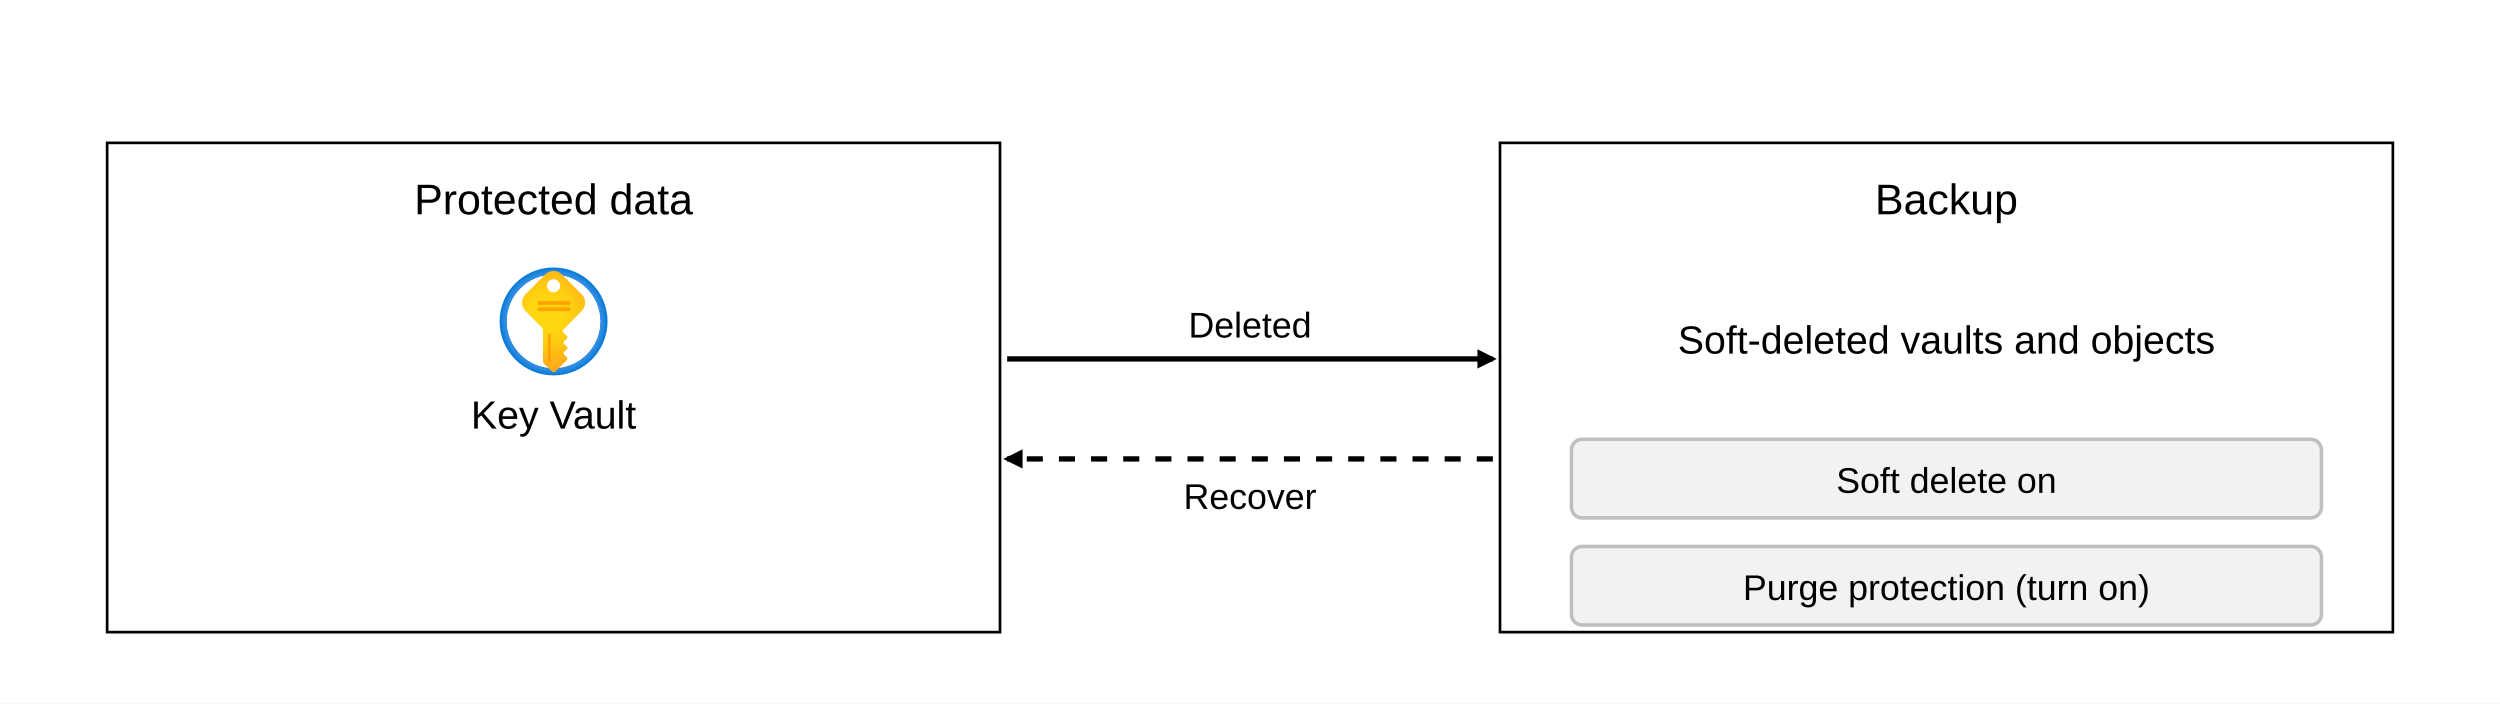
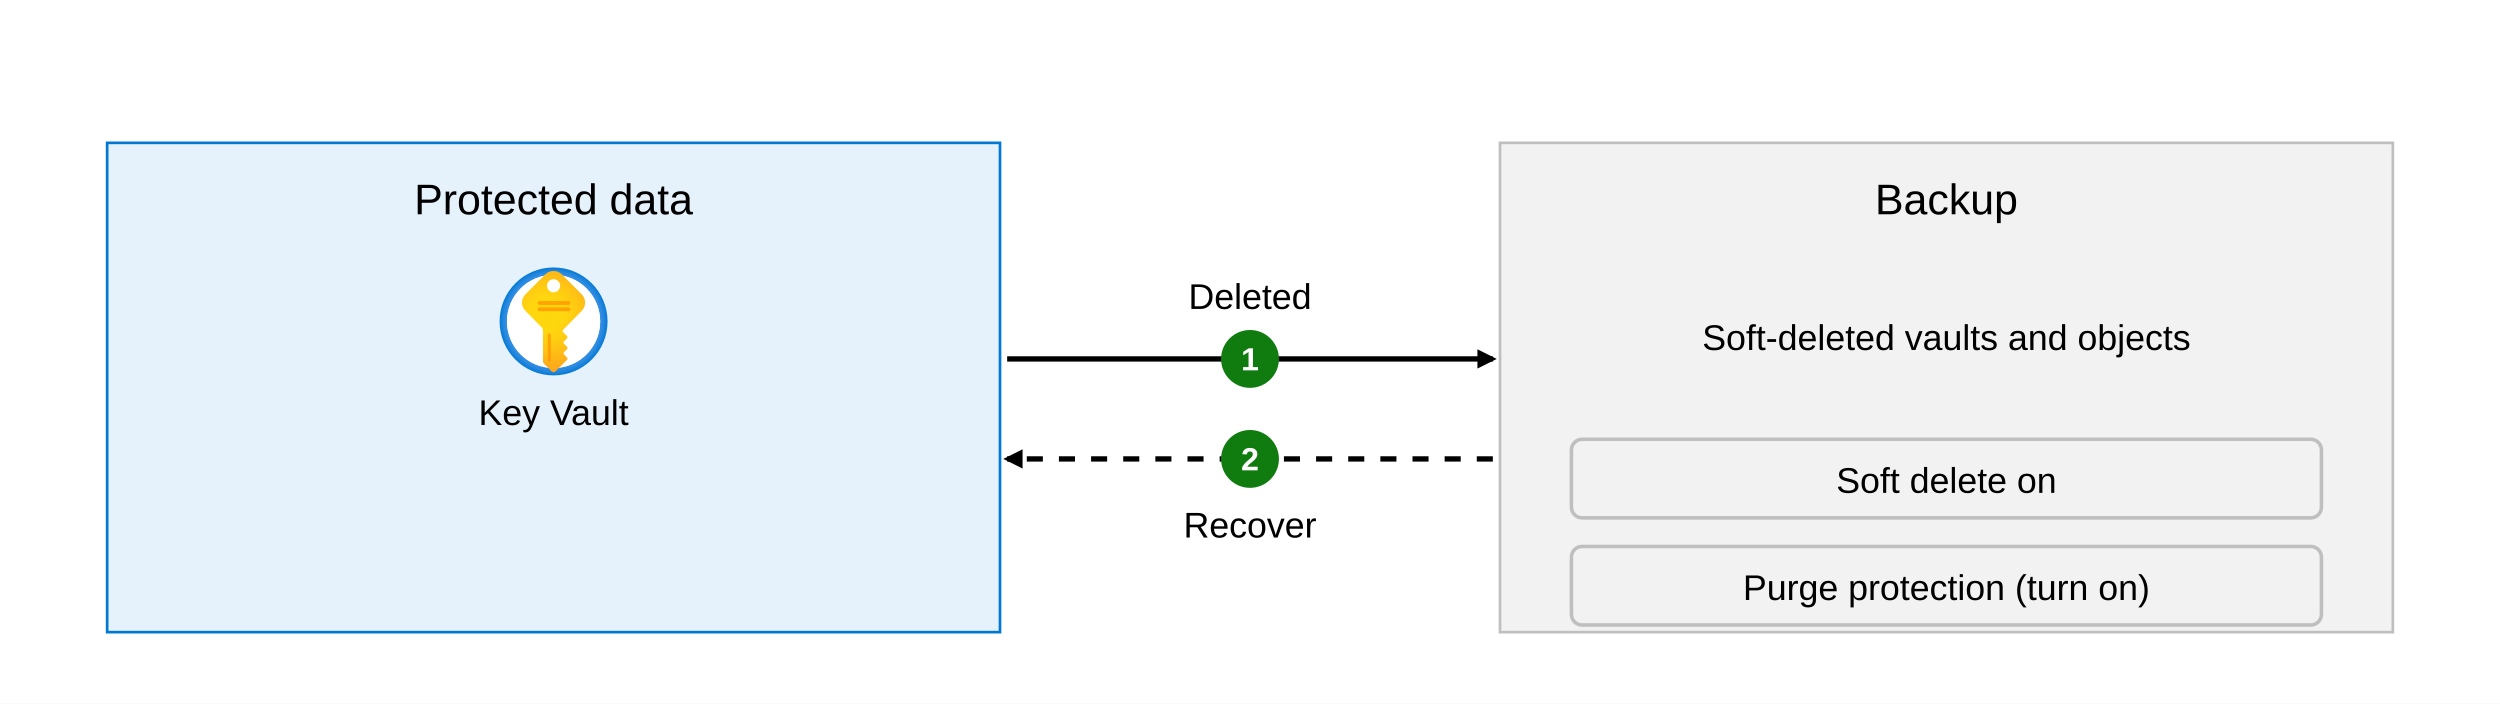
<svg xmlns="http://www.w3.org/2000/svg" viewBox="0 0 700 197" width="700" height="197" font-family="'Segoe UI','Segoe UI_MSFontService',system-ui,-apple-system,'Helvetica Neue',Arial,sans-serif" role="img" aria-labelledby="t d">
  <defs>
    <marker id="arrow" viewBox="0 0 10 10" refX="8" refY="5" markerWidth="5.4" markerHeight="5.4" orient="auto-start-reverse" markerUnits="userSpaceOnUse">
      <path d="M0 0 L10 5 L0 10 z" fill="#000000" />
    </marker>
    <marker id="arrow-red" viewBox="0 0 10 10" refX="8" refY="5" markerWidth="5.4" markerHeight="5.4" orient="auto" markerUnits="userSpaceOnUse">
      <path d="M0 0 L10 5 L0 10 z" fill="#ff0000" />
    </marker>
  </defs>
  <rect width="100%" height="100%" fill="#ffffff" />
-   <rect x="30" y="40" width="250" height="137" rx="0" fill="#ffffff" stroke="#000000" stroke-width="0.75" />
+   <rect x="30" y="40" width="250" height="137" rx="0" fill="#e6f2fb" stroke="#0078d4" stroke-width="0.75" />
  <text x="155" y="60" font-size="12" text-anchor="middle" fill="#000000">
    <tspan x="155" dy="0">Protected data</tspan>
  </text>
  <g transform="translate(139.00 74.00) scale(1.7778)">
    <defs>
      <radialGradient id="ic1-fb114c93-7c16-4540-899a-0796041629e6" cx="9" cy="9" r="8.5" gradientUnits="userSpaceOnUse">
        <stop offset="0.18" stop-color="#5ea0ef" />
        <stop offset="0.56" stop-color="#5c9fee" />
        <stop offset="0.69" stop-color="#559ced" />
        <stop offset="0.78" stop-color="#4a97e9" />
        <stop offset="0.86" stop-color="#3990e4" />
        <stop offset="0.93" stop-color="#2387de" />
        <stop offset="0.99" stop-color="#087bd6" />
        <stop offset="1" stop-color="#0078d4" />
      </radialGradient>
      <radialGradient id="ic1-ec478bd3-5b38-4e7f-b661-11f355578bff" cx="38.95" cy="182.07" r="9.88" gradientTransform="translate(-28.71 -163.24) scale(0.94 0.94)" gradientUnits="userSpaceOnUse">
        <stop offset="0.27" stop-color="#ffd70f" />
        <stop offset="0.49" stop-color="#ffcb12" />
        <stop offset="0.88" stop-color="#feac19" />
        <stop offset="1" stop-color="#fea11b" />
      </radialGradient>
    </defs>
    <path id="ic1-aacf8311-a317-400f-b613-74bd00da5ce3" d="M9,.5A8.5,8.5,0,1,0,17.5,9,8.51,8.51,0,0,0,9,.5ZM9,16.34A7.34,7.34,0,1,1,16.34,9,7.34,7.34,0,0,1,9,16.34Z" fill="url(#ic1-fb114c93-7c16-4540-899a-0796041629e6)" />
    <circle cx="9" cy="9" r="7.34" fill="#fff" />
    <g>
      <path id="ic1-bd983c41-db73-40ec-a4f4-da1213fc9924" d="M13.44,7.33a1.84,1.84,0,0,0,0-2.59h0L10.29,1.58a1.83,1.83,0,0,0-2.58,0h0L4.56,4.74a1.84,1.84,0,0,0,0,2.59L7.18,10a.51.51,0,0,1,.15.36v4.88a.63.63,0,0,0,.18.44l1.2,1.2a.41.41,0,0,0,.58,0l1.16-1.16h0l.68-.68a.25.25,0,0,0,0-.34l-.49-.49a.27.27,0,0,1,0-.37l.49-.49a.25.25,0,0,0,0-.34l-.49-.49a.27.27,0,0,1,0-.37l.49-.49a.25.25,0,0,0,0-.34l-.68-.69v-.25ZM9,2.35A1,1,0,0,1,9,4.42,1,1,0,1,1,9,2.35Z" fill="url(#ic1-ec478bd3-5b38-4e7f-b661-11f355578bff)" />
      <path id="ic1-ad2e7e44-9bfd-4775-8bf4-8ef26a544921" d="M8.18,15.3h0a.23.23,0,0,0,.38-.17v-4a.24.24,0,0,0-.11-.2h0a.22.22,0,0,0-.34.2v4A.28.28,0,0,0,8.18,15.3Z" fill="#ff9300" opacity="0.75" />
      <rect id="ic1-a996fbff-3936-4b24-b407-369336c143ba" x="6.48" y="5.79" width="5.17" height="0.61" rx="0.28" fill="#ff9300" opacity="0.75" />
      <rect id="ic1-bb12d31c-3352-4a18-87dd-a169a4a8721d" x="6.48" y="6.78" width="5.17" height="0.61" rx="0.28" fill="#ff9300" opacity="0.75" />
    </g>
  </g>
-   <text x="155" y="120" font-size="11" text-anchor="middle" fill="#000000">
+   <text x="155" y="119" font-size="10" text-anchor="middle" fill="#000000">
    <tspan x="155" dy="0">Key Vault</tspan>
  </text>
-   <rect x="420" y="40" width="250" height="137" rx="0" fill="#ffffff" stroke="#000000" stroke-width="0.75" />
+   <rect x="420" y="40" width="250" height="137" rx="0" fill="#f2f2f2" stroke="#bfbfbf" stroke-width="0.75" />
  <text x="545" y="60" font-size="12" text-anchor="middle" fill="#000000">
    <tspan x="545" dy="0">Backup</tspan>
  </text>
-   <text x="545" y="99" font-size="11" text-anchor="middle" fill="#000000">
+   <text x="545" y="98" font-size="10" text-anchor="middle" fill="#000000">
    <tspan x="545" dy="0">Soft-deleted vaults and objects</tspan>
  </text>
  <rect x="440" y="123" width="210" height="22" rx="3" fill="#f2f2f2" stroke="#bfbfbf" stroke-width="1" />
  <text x="545" y="138" font-size="10" text-anchor="middle" fill="#000000">
    <tspan x="545" dy="0">Soft delete on</tspan>
  </text>
  <rect x="440" y="153" width="210" height="22" rx="3" fill="#f2f2f2" stroke="#bfbfbf" stroke-width="1" />
  <text x="545" y="168" font-size="10" text-anchor="middle" fill="#000000">
    <tspan x="545" dy="0">Purge protection (turn on)</tspan>
  </text>
  <polyline points="282,100.5 418,100.5" fill="none" stroke="#000000" stroke-width="1.5" stroke-linejoin="round" marker-end="url(#arrow)" />
-   <text x="350" y="94.5" font-size="10" text-anchor="middle" fill="#000000">
+   <text x="350" y="86.5" font-size="10" text-anchor="middle" fill="#000000">
    <tspan x="350" dy="0">Deleted</tspan>
  </text>
+   <circle cx="350" cy="100.5" r="8.1" fill="#107c10" />
+   <text x="350" y="103.7" font-size="9" text-anchor="middle" font-weight="600" fill="#ffffff">
+     <tspan x="350" dy="0">1</tspan>
+   </text>
  <polyline points="418,128.5 282,128.5" fill="none" stroke="#000000" stroke-width="1.5" stroke-linejoin="round" stroke-dasharray="4.5,4.5" marker-end="url(#arrow)" />
-   <text x="350" y="142.5" font-size="10" text-anchor="middle" fill="#000000">
+   <circle cx="350" cy="128.5" r="8.1" fill="#107c10" />
+   <text x="350" y="131.7" font-size="9" text-anchor="middle" font-weight="600" fill="#ffffff">
+     <tspan x="350" dy="0">2</tspan>
+   </text>
+   <text x="350" y="150.5" font-size="10" text-anchor="middle" fill="#000000">
    <tspan x="350" dy="0">Recover</tspan>
  </text>
</svg>
